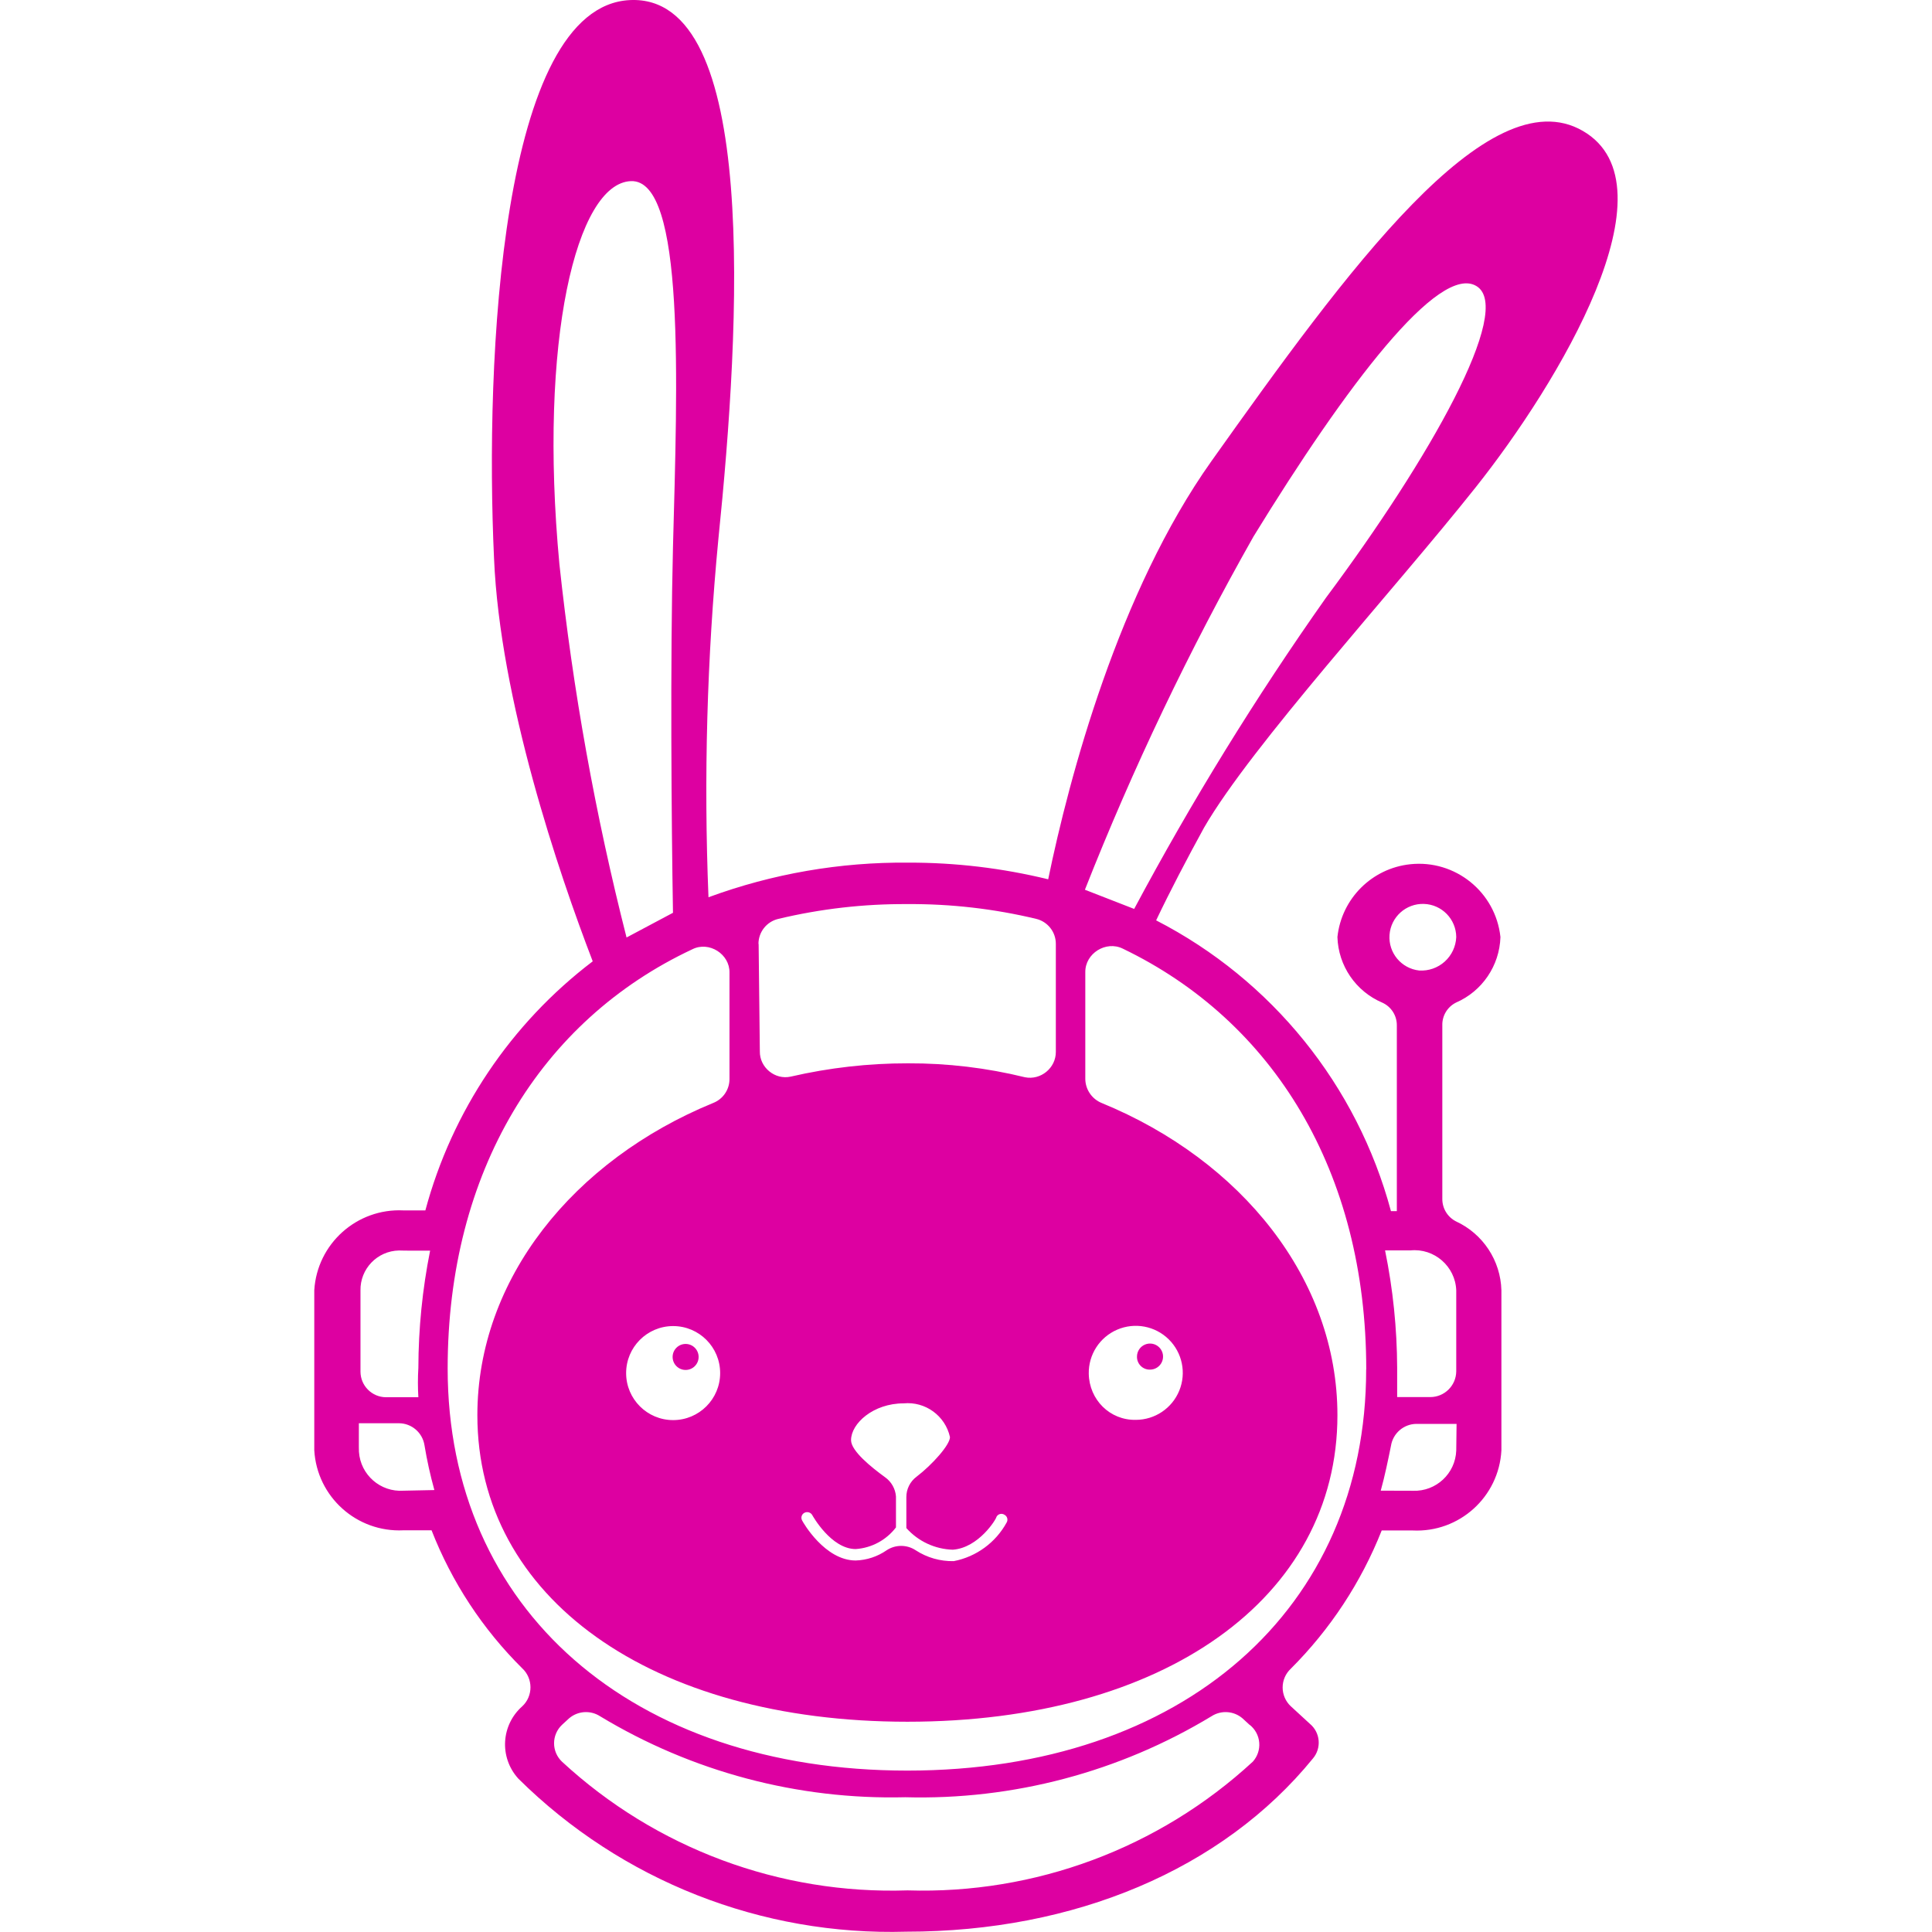
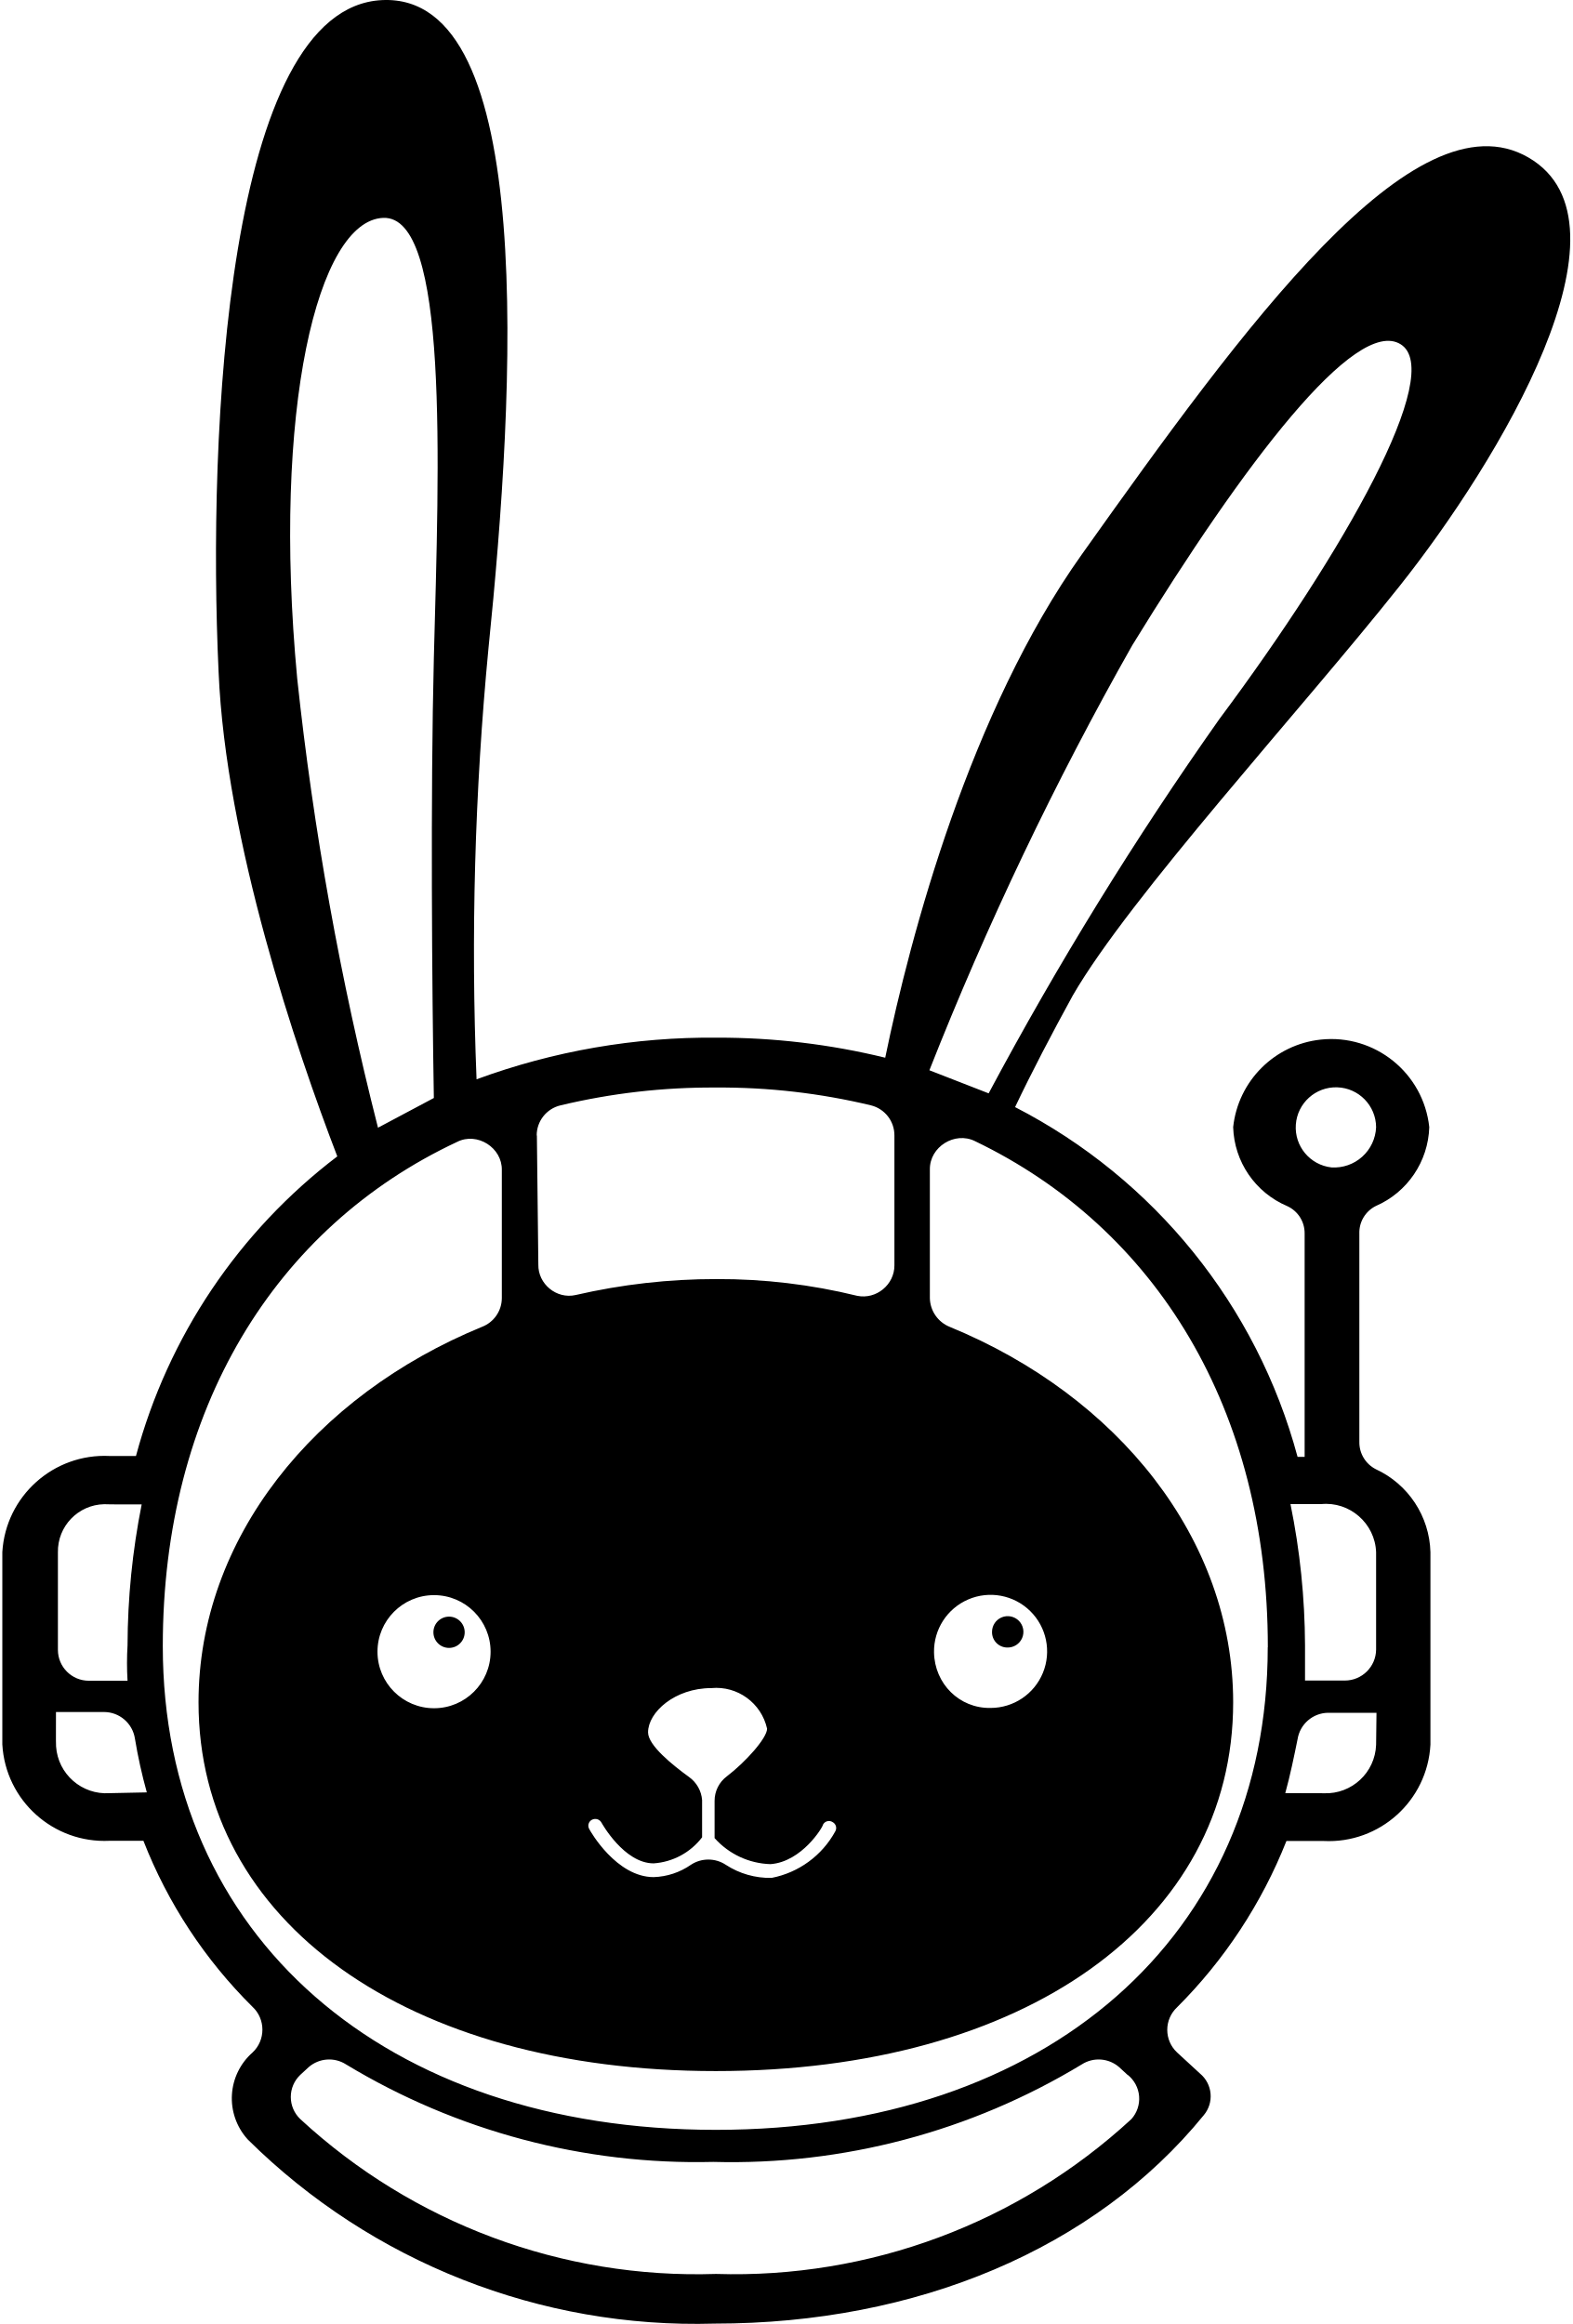
- <svg xmlns="http://www.w3.org/2000/svg" fill="#DD00A1" role="img" viewBox="0 0 24 24">
+ <svg xmlns="http://www.w3.org/2000/svg" viewBox="3.88 0 16.24 24">
  <path d="M14.124 16.853a.162.162 0 1 1 .158.161.158.158 0 0 1-.158-.161zm-5.607-.158a.161.161 0 1 0 0 .323.161.161 0 0 0 0-.323zm10.134-.665v1.987c-.031.579-.524 1.024-1.103.995h-.384a5.06 5.06 0 0 1-1.13 1.718.319.319 0 0 0 0 .465l.238.219a.304.304 0 0 1 .038.43c-1.126 1.383-2.967 2.152-5.05 2.152a6.575 6.575 0 0 1-4.819-1.899c-.003-.003-.006-.006-.009-.01a.63.63 0 0 1 .055-.89c.137-.127.137-.346 0-.473a4.944 4.944 0 0 1-1.126-1.714h-.35c-.58.028-1.074-.416-1.107-.995v-1.987c.035-.578.529-1.02 1.107-.992h.273a5.765 5.765 0 0 1 2.079-3.094c-.423-1.099-1.153-3.255-1.226-5.008C6.023 4.471 6.219.078 7.825.001c1.606-.077 1.372 4.027 1.099 6.695a32.732 32.732 0 0 0-.123 4.45 6.994 6.994 0 0 1 2.483-.43 7.241 7.241 0 0 1 1.737.207c.261-1.268.876-3.574 2.029-5.196 1.672-2.352 3.436-4.781 4.612-4.101 1.176.68-.307 3.14-1.33 4.427-1.022 1.287-2.786 3.209-3.374 4.227-.211.384-.43.803-.596 1.153a5.737 5.737 0 0 1 2.917 3.612h.073v-2.306a.307.307 0 0 0-.181-.284.915.915 0 0 1-.557-.815 1.018 1.018 0 0 1 .904-.904c.559-.06 1.061.345 1.121.904a.919.919 0 0 1-.553.815.307.307 0 0 0-.169.284v2.152a.311.311 0 0 0 .169.281.972.972 0 0 1 .565.857zm-1.022-3.974a.434.434 0 0 0 .461-.415.415.415 0 1 0-.461.415zm-.423 3.478c.098.479.148.967.15 1.456v.365h.411a.323.323 0 0 0 .323-.319v-1.007c-.011-.297-.273-.526-.569-.496h-.315zm-3.728-4.481.611.238a36.605 36.605 0 0 1 2.383-3.866c1.287-1.726 2.337-3.582 1.871-3.87-.465-.288-1.618 1.23-2.771 3.109a34.898 34.898 0 0 0-2.095 4.389zm-4.054.673.015 1.333c-.004.201.188.359.384.315a6.432 6.432 0 0 1 1.456-.165 5.995 5.995 0 0 1 1.453.173c.196.04.385-.115.384-.315v-1.341a.319.319 0 0 0-.242-.311 6.664 6.664 0 0 0-1.603-.184 6.709 6.709 0 0 0-1.603.184.319.319 0 0 0-.246.311zm1.706 6.864v.384a.688.688 0 0 1-.5.269c-.307 0-.538-.419-.538-.419a.073.073 0 0 0-.1-.031l-.002.001a.069.069 0 0 0-.025.095c.011.023.281.496.665.496a.714.714 0 0 0 .384-.127.327.327 0 0 1 .361 0 .833.833 0 0 0 .473.135.957.957 0 0 0 .657-.48.069.069 0 0 0-.027-.096.069.069 0 0 0-.1.027c0 .023-.219.384-.542.407a.804.804 0 0 1-.577-.269v-.384a.315.315 0 0 1 .127-.254c.196-.15.415-.396.415-.492a.538.538 0 0 0-.576-.419c-.377 0-.653.25-.653.457 0 .135.254.338.423.461a.323.323 0 0 1 .135.238zM7.783 11.646l.577-.307c-.019-1.126-.035-3.144 0-4.543.054-2.037.154-4.573-.523-4.546S6.688 4.229 6.949 7.007a33.056 33.056 0 0 0 .834 4.638zm-3.305 5.392a.319.319 0 0 0 .319.319h.4a3.046 3.046 0 0 1 0-.365 7.546 7.546 0 0 1 .146-1.456c-.049 0-.34.001-.387-.002a.488.488 0 0 0-.478.498v1.007zm.918 1.472a5.325 5.325 0 0 1-.123-.557.323.323 0 0 0-.319-.273h-.496c.001.016-.002.34.001.355a.519.519 0 0 0 .553.483l.384-.008zm10.127 2.917-.088-.081a.323.323 0 0 0-.384-.027 6.982 6.982 0 0 1-3.805 1.007 6.995 6.995 0 0 1-3.793-1.007.323.323 0 0 0-.384.027l-.088.081a.315.315 0 0 0 0 .457 6.03 6.03 0 0 0 4.293 1.599 6.045 6.045 0 0 0 4.289-1.599.315.315 0 0 0-.038-.457zm1.449-4.416c0-2.456-1.153-4.327-3.025-5.227-.208-.102-.467.059-.465.292v1.33a.327.327 0 0 0 .204.296c1.733.711 2.928 2.187 2.928 3.878 0 2.271-2.156 3.808-5.342 3.808-3.186 0-5.342-1.541-5.342-3.808 0-1.691 1.195-3.167 2.928-3.878a.319.319 0 0 0 .204-.296v-1.322c.005-.232-.254-.396-.461-.292-1.887.884-3.04 2.767-3.04 5.207 0 2.99 2.287 4.996 5.711 4.996 3.428 0 5.699-2.01 5.699-4.984zm-8.608-.538h-.004a.584.584 0 1 0 .004 0zm5.161.592c.006.323.262.579.584.573a.584.584 0 1 0-.584-.573zm4.569.623h-.5a.323.323 0 0 0-.315.273c-.035.173-.077.377-.127.557.016.001.386-.001.401.001a.519.519 0 0 0 .537-.5l.004-.331z" />
</svg>
